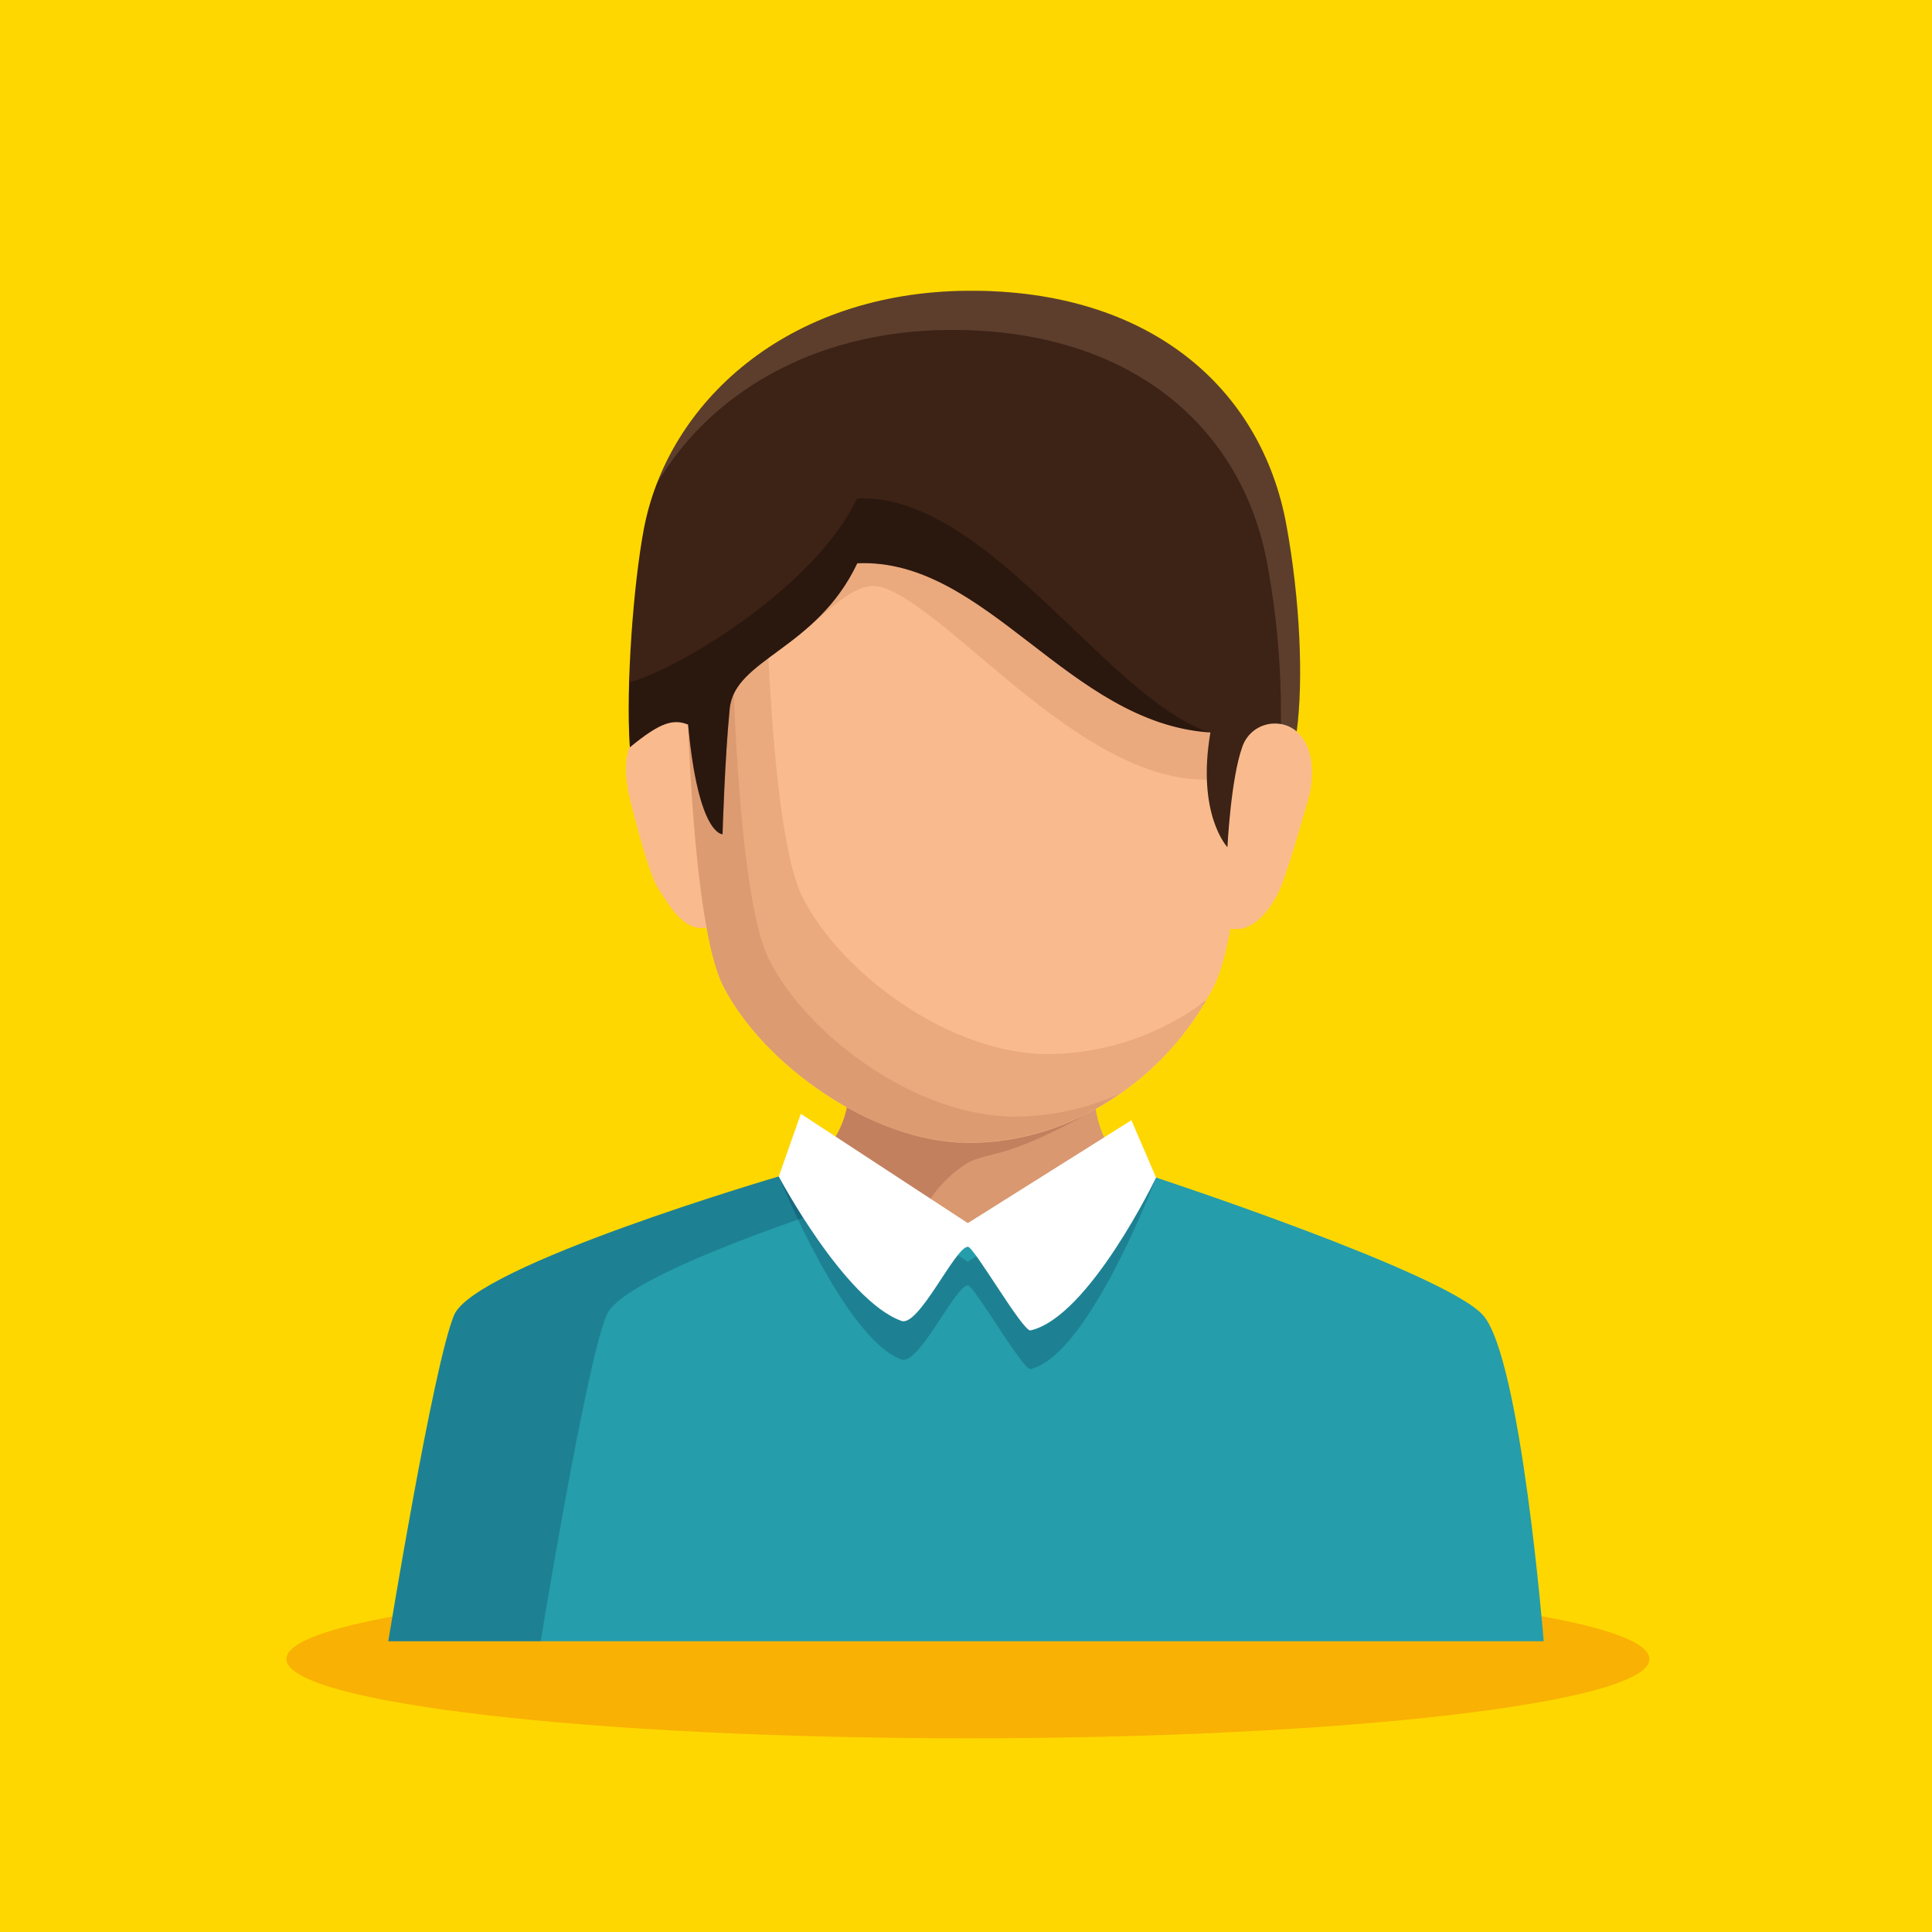
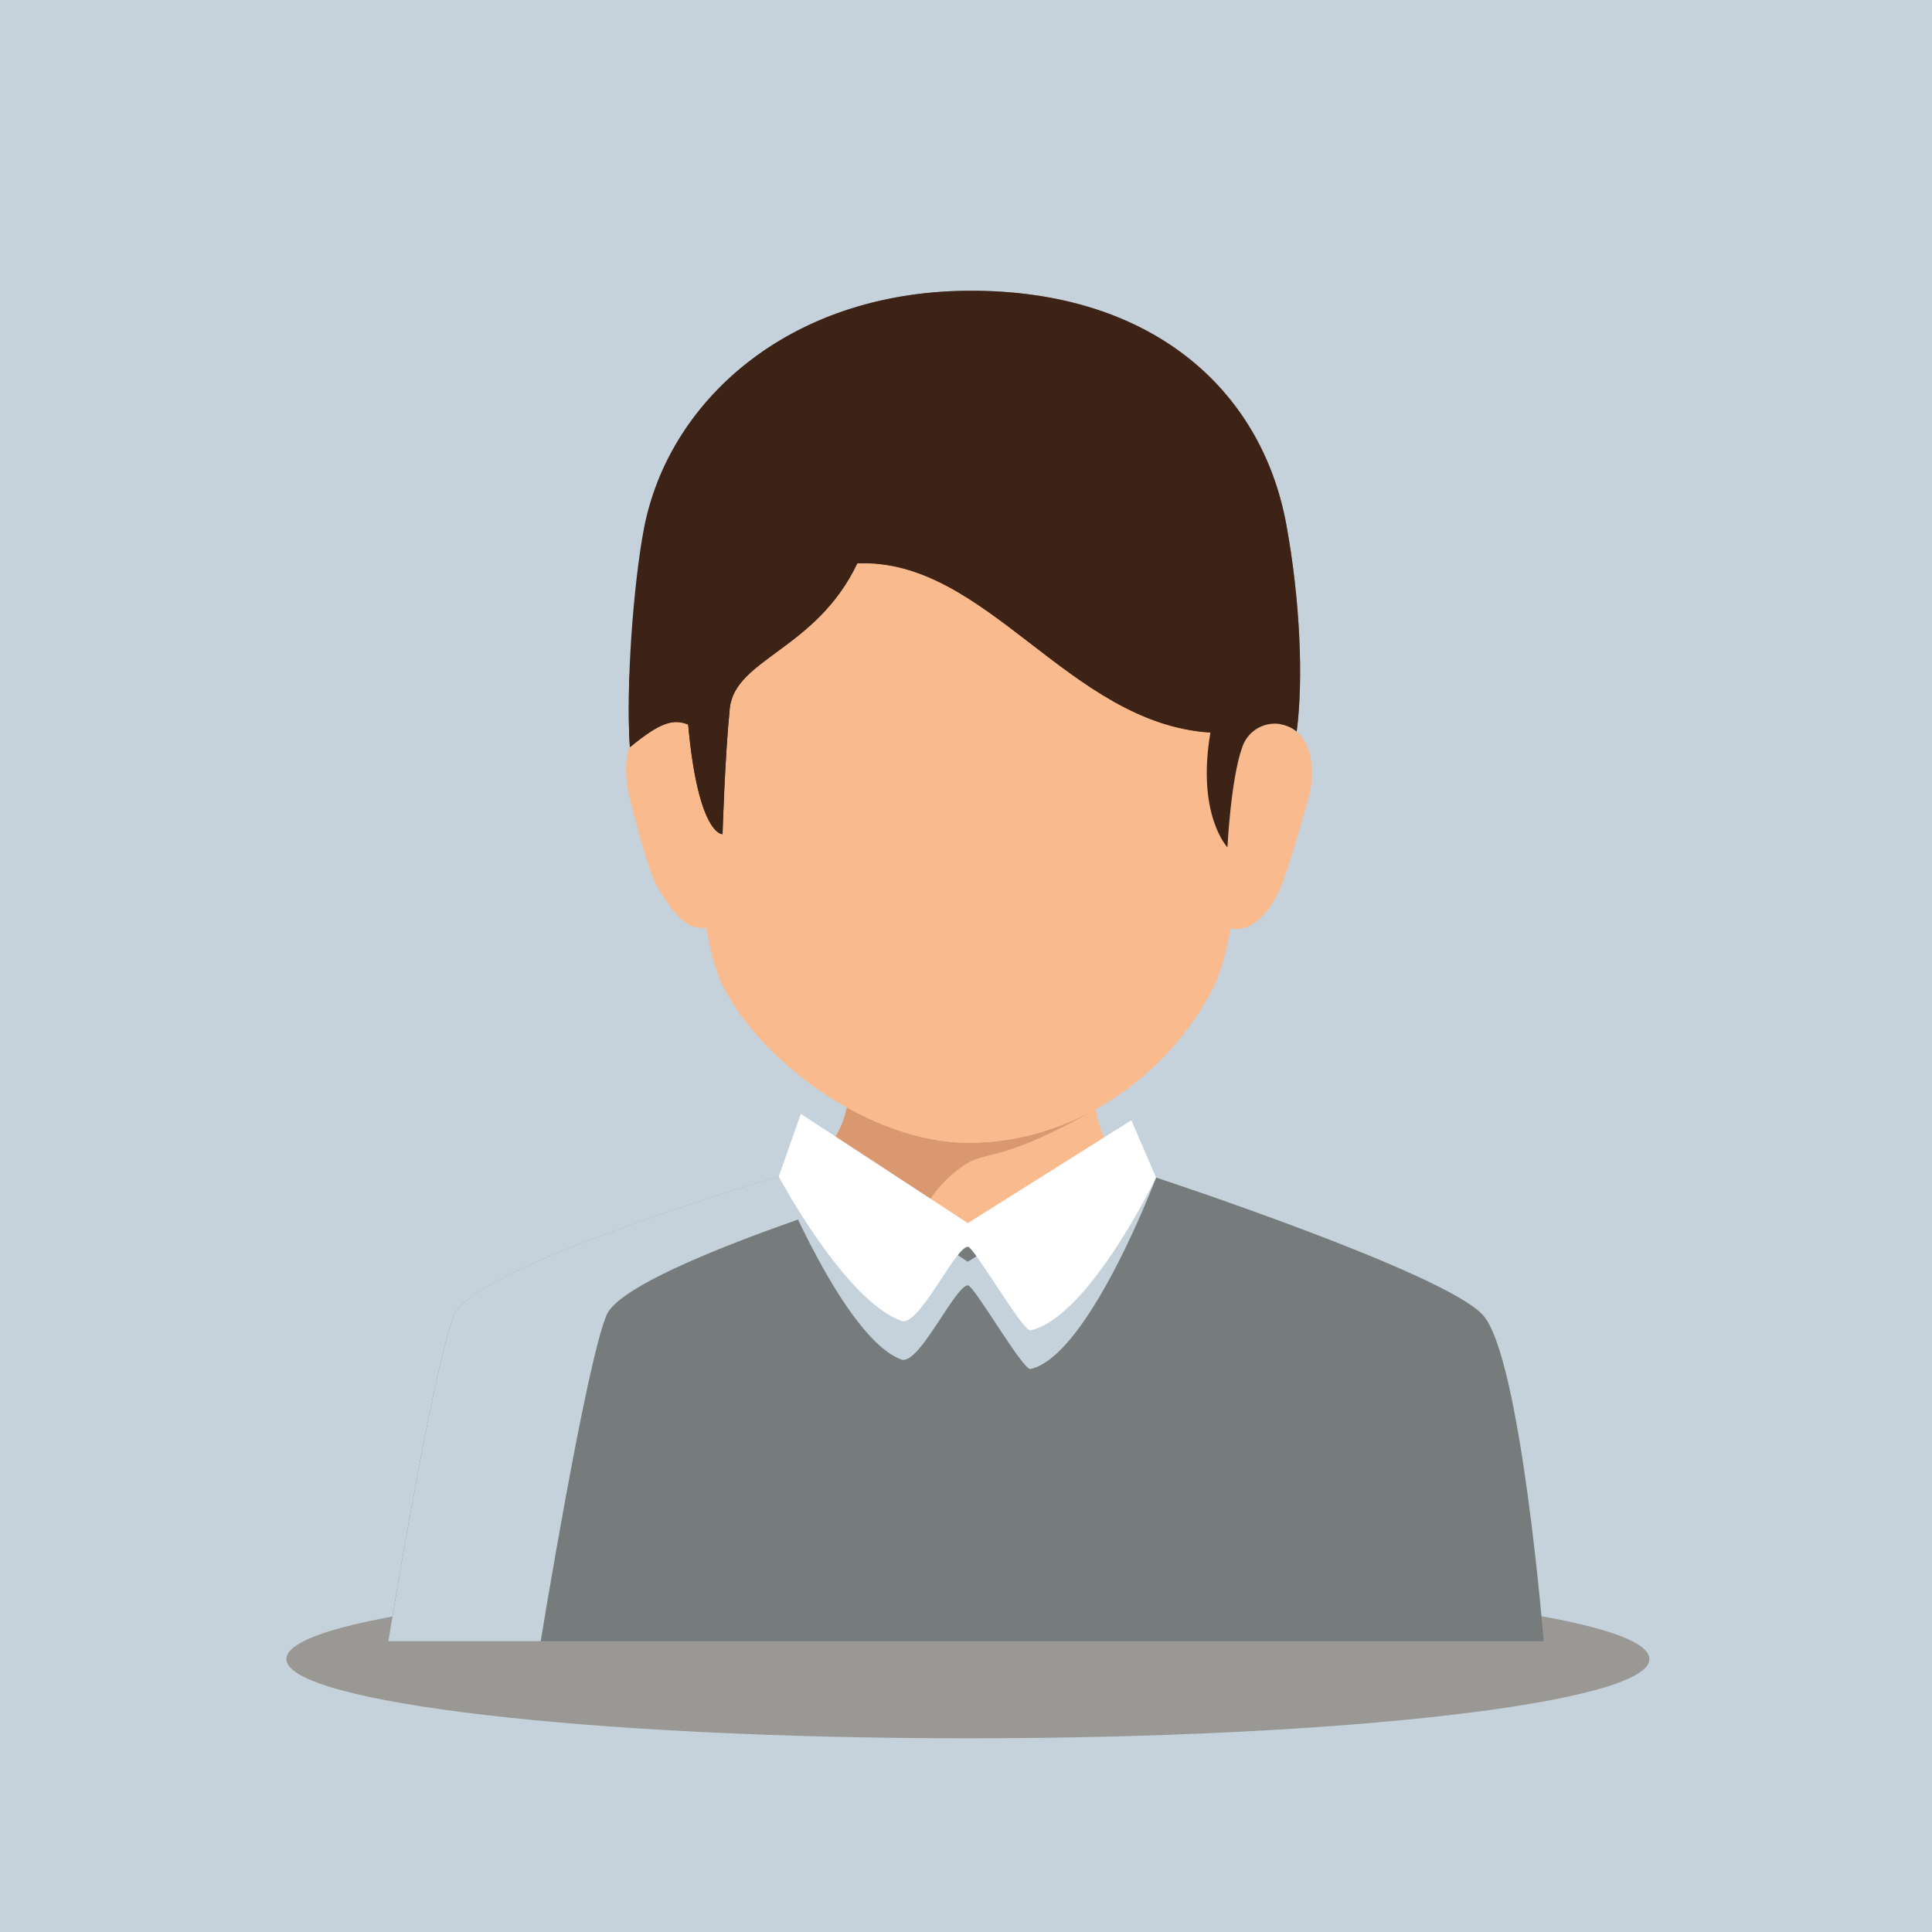
- <svg xmlns="http://www.w3.org/2000/svg" viewBox="0 0 425.2 425.2">
+ <svg xmlns="http://www.w3.org/2000/svg" id="Layer_1" data-name="Layer 1" viewBox="0 0 425.2 425.2">
  <defs>
-     <style>.cls-1{isolation:isolate;}.cls-2{fill:gold;}.cls-3{fill:#f9b104;}.cls-4{fill:#f9bb8d;}.cls-5{fill:#259dab;}.cls-6{fill:#c5d2db;}.cls-13,.cls-6,.cls-8,.cls-9{mix-blend-mode:multiply;}.cls-7{fill:#d99870;}.cls-8{fill:#e5d7d8;}.cls-9{fill:#f0e8e4;}.cls-10{fill:#3d2216;}.cls-11{opacity:0.5;mix-blend-mode:soft-light;}.cls-12{fill:#fff;}.cls-14{fill:#afaaa8;}</style>
+     <style>.cls-1{fill:#c5d2db;}.cls-2{fill:#999895;}.cls-3{fill:#f9bb8d;}.cls-4{fill:#767c7c;}.cls-5{fill:#d99870;}.cls-6{fill:#3d2216;}.cls-7{opacity:0.5;}.cls-8{fill:#fff;}</style>
  </defs>
-   <g class="cls-1">
-     <g id="Capa_1" data-name="Capa 1">
-       <rect class="cls-2" width="425.2" height="425.2" />
-       <ellipse class="cls-3" cx="213.02" cy="365.12" rx="150" ry="17.45" />
-       <path class="cls-4" d="M160.77,169.2c-1.24-6.28-7.22-12.12-15.42-10.33s-8.22,9.44-7,15.72c.07.33,4.1,17.3,6.47,20.87s5.8,10.37,11.57,8.43c3.81-1.27,6.05-8.06,7-13S160.77,169.2,160.77,169.2Z" transform="translate(0)" />
-       <path class="cls-4" d="M265.1,168.94c1.25-6.27,7.22-12.12,15.42-10.32s9,9.66,7.76,15.93c-.07.33-4.43,16-6.47,20.88-1.68,4-6.26,11-12.21,8.55-3.72-1.54-6.2-8.41-7.1-13.31S265.1,168.94,265.1,168.94Z" transform="translate(0)" />
-       <path class="cls-5" d="M85.46,361.2H339.74s-5-62.41-13.36-71.76-71.91-30.27-71.91-30.27l-83.08-.24s-66.88,19.58-71.45,30.51S85.46,361.2,85.46,361.2Z" transform="translate(0)" />
-       <path class="cls-6" d="M204.6,259l-33.21-.1s-66.88,19.58-71.45,30.51S85.46,361.2,85.46,361.2H119s9.91-60.83,14.48-71.76C137.87,278.93,199.79,260.45,204.6,259Z" transform="translate(0)" />
-       <path class="cls-7" d="M180.38,254.85s21,17.17,32.69,17.17,32.69-17.17,32.69-17.17A23.19,23.19,0,0,1,243,231c6.11-13.55-68.12-12.44-59.49,0S180.38,254.85,180.38,254.85Z" transform="translate(0)" />
-       <path class="cls-8" d="M202.14,268.93a26.63,26.63,0,0,1,9.73-12.26c5-3.67,8-.38,29.27-12.58A22.84,22.84,0,0,1,243,231c6.11-13.55-68.12-12.44-59.49,0s-3.13,23.87-3.13,23.87S191.54,264,202.14,268.93Z" transform="translate(0)" />
-       <path class="cls-6" d="M176.25,253.63l-4.86,5.3s14.48,35.75,27,40.28c3.84,1.39,11.84-16.33,14.63-16.33,1.34,0,12.14,18.79,13.78,18.42,12.87-2.94,27.63-42.13,27.63-42.13L249,255.05l-36,22.64Z" transform="translate(0)" />
-       <path class="cls-4" d="M273.1,122c0-27.24-16.87-54.57-61.55-54.57s-60.9,29.91-60.9,57.15c0,1.43-.14,75.5,8.54,92.51s32.55,34.36,53.88,34.44c23.32.09,44.28-14.89,54.07-34.44S273.1,122,273.1,122Z" transform="translate(0)" />
-       <path class="cls-9" d="M167.84,128.1l1.18.84c1.22,1.15-4.91,14.83-3.13,14.9,8.85,1.86,19.47-17.31,28.12-14.62,15.22,4.73,43.86,43.1,72,42.35,7.38-7.12,7.13-49.6,7.13-49.6,0-27.24-16.87-54.57-61.55-54.57-37,0-54.46,20.54-59.36,43.07C159.1,113.42,164.88,119.13,167.84,128.1Z" transform="translate(0)" />
-       <path class="cls-9" d="M230.56,232c-21.32-.08-45.2-17.44-53.88-34.44s-8.53-91.08-8.53-92.51a62,62,0,0,1,6.45-28c-17,11-23.95,29.77-23.95,47.47,0,1.43-.14,75.5,8.54,92.51s32.55,34.36,53.88,34.44c22.05.09,42-13.3,52.36-31.29A58.6,58.6,0,0,1,230.56,232Z" transform="translate(0)" />
-       <path class="cls-9" d="M265.13,220.66c.09-.16.21-.3.3-.45-.5.36-1,.69-1.54,1C264.31,221.07,264.71,220.85,265.13,220.66Z" transform="translate(0)" />
-       <path class="cls-9" d="M223.19,245.75c-21.32-.08-45.2-17.43-53.88-34.44s-8.53-91.07-8.53-92.51c0-12.2,3.39-24.86,11-35.18a56.16,56.16,0,0,1,2.8-6.54c-17,11-23.95,29.77-23.95,47.47,0,1.43-.14,75.5,8.54,92.51s32.55,34.36,53.88,34.44a58,58,0,0,0,33.07-10.65A56.34,56.34,0,0,1,223.19,245.75Z" transform="translate(0)" />
-       <path class="cls-10" d="M283.1,115.47c-5.5-30-30-51.72-70-51.48s-66.17,24.72-71.41,52.48c-2.25,11.89-4,34.49-3.07,48,6.76-5.56,9.55-6.28,12.82-5,2.24,24.49,7.57,24.13,7.57,24.13s.49-16.64,1.58-27.63,19.08-13,28.08-32c28.49-1.24,46.48,35.25,77.72,37.24-3.09,18.06,3.75,25.25,3.75,25.25s.72-14.92,3.24-22a7.55,7.55,0,0,1,12-3.49C286.89,149.74,286.14,132,283.1,115.47Z" transform="translate(0)" />
-       <g class="cls-11">
-         <path class="cls-12" d="M283.1,115.47c-5.5-30-30-51.72-70-51.48-35,.22-59.54,19.11-68.55,42.49,11.23-19.23,33.75-33.68,64.35-33.86,40-.25,64.54,21.49,70,51.48a180.72,180.72,0,0,1,3,35.34,7.67,7.67,0,0,1,3.46,1.52C286.89,149.74,286.14,132,283.1,115.47Z" transform="translate(0)" />
-       </g>
-       <g class="cls-13">
-         <path class="cls-14" d="M188.64,109.71c-9,19-38,36.92-50,40.47,0-.61-.05-1.34-.08-2-.22,5.94-.23,11.63.08,16.24,6.76-5.56,9.55-6.28,12.82-5,2.24,24.49,7.57,24.13,7.57,24.13s.49-16.64,1.58-27.63,19.08-13,28.08-32C217,122.72,235,158.87,266,161.15,243.11,153.22,217.13,108.48,188.64,109.71Z" transform="translate(0)" />
-       </g>
-       <path class="cls-12" d="M176.25,245.14l-4.86,13.79s14.48,27.25,27,31.78c3.84,1.39,11.84-16.32,14.63-16.32,1.34,0,12.14,18.79,13.78,18.41,12.87-2.93,27.63-33.63,27.63-33.63L249,246.55l-36,22.64Z" transform="translate(0)" />
+   <g id="Capa_1" data-name="Capa 1">
+     <rect class="cls-1" width="425.2" height="425.2" />
+     <ellipse class="cls-2" cx="213.02" cy="365.12" rx="150" ry="17.45" />
+     <path class="cls-3" d="M160.77,169.2c-1.24-6.28-7.22-12.12-15.42-10.33s-8.22,9.44-7,15.72c.07.33,4.1,17.3,6.47,20.87s5.8,10.37,11.57,8.43c3.81-1.27,6.05-8.06,7-13S160.77,169.2,160.77,169.2Z" />
+     <path class="cls-3" d="M265.1,168.94c1.25-6.27,7.22-12.12,15.42-10.32s9,9.66,7.76,15.93c-.07.33-4.43,16-6.47,20.88-1.68,4-6.26,11-12.21,8.55-3.72-1.54-6.2-8.41-7.1-13.31S265.1,168.94,265.1,168.94Z" />
+     <path class="cls-4" d="M85.46,361.2H339.74s-5-62.41-13.36-71.76-71.91-30.27-71.91-30.27l-83.08-.24s-66.88,19.58-71.45,30.51S85.46,361.2,85.46,361.2Z" />
+     <path class="cls-1" d="M204.6,259l-33.21-.1s-66.88,19.58-71.45,30.51S85.46,361.2,85.46,361.2H119s9.91-60.83,14.48-71.76C137.87,278.93,199.79,260.45,204.6,259Z" />
+     <path class="cls-3" d="M180.38,254.85s21,17.17,32.69,17.17,32.69-17.17,32.69-17.17A23.19,23.19,0,0,1,243,231c6.11-13.55-68.12-12.44-59.49,0S180.38,254.85,180.38,254.85Z" />
+     <path class="cls-5" d="M202.14,268.93a26.6,26.6,0,0,1,9.73-12.26c5-3.67,8-.38,29.27-12.58A22.84,22.84,0,0,1,243,231c6.11-13.55-68.12-12.44-59.49,0s-3.13,23.87-3.13,23.87S191.54,264,202.14,268.93Z" />
+     <path class="cls-1" d="M176.25,253.63l-4.86,5.3s14.48,35.75,27,40.28c3.84,1.39,11.84-16.33,14.63-16.33,1.34,0,12.14,18.79,13.78,18.42,12.87-2.94,27.63-42.13,27.63-42.13L249,255.05l-36,22.64Z" />
+     <path class="cls-3" d="M273.1,122c0-27.24-16.87-54.57-61.55-54.57s-60.9,29.91-60.9,57.15c0,1.43-.14,75.5,8.54,92.51s32.55,34.36,53.88,34.44c23.32.09,44.28-14.89,54.07-34.44S273.1,122,273.1,122Z" />
+     <path class="cls-3" d="M167.84,128.1l1.18.84c1.22,1.15-4.91,14.83-3.13,14.9,8.85,1.86,19.47-17.31,28.12-14.62,15.22,4.73,43.86,43.1,72,42.35,7.38-7.12,7.13-49.6,7.13-49.6,0-27.24-16.87-54.57-61.55-54.57-37,0-54.46,20.54-59.36,43.07C159.1,113.42,164.88,119.13,167.84,128.1Z" />
+     <path class="cls-3" d="M230.56,232c-21.32-.08-45.2-17.44-53.88-34.44s-8.53-91.08-8.53-92.51a62.07,62.07,0,0,1,6.45-28c-17,11-23.95,29.77-23.95,47.47,0,1.43-.14,75.5,8.54,92.51s32.55,34.36,53.88,34.44c22.05.09,42-13.3,52.36-31.29A58.62,58.62,0,0,1,230.56,232Z" />
+     <path class="cls-3" d="M265.13,220.66c.09-.16.21-.3.3-.45-.5.36-1,.69-1.54,1C264.31,221.05,264.73,220.86,265.13,220.66Z" />
+     <path class="cls-3" d="M223.19,245.75c-21.32-.08-45.2-17.43-53.88-34.44s-8.53-91.07-8.53-92.51c0-12.2,3.39-24.86,11-35.18a55.44,55.44,0,0,1,2.8-6.54c-17,11-24,29.77-24,47.47,0,1.43-.14,75.5,8.54,92.51S191.67,251.42,213,251.5a58,58,0,0,0,33.07-10.65A56.53,56.53,0,0,1,223.19,245.75Z" />
+     <path class="cls-6" d="M283.1,115.47c-5.5-30-30-51.72-70-51.48s-66.17,24.72-71.41,52.48c-2.25,11.89-4,34.49-3.07,48,6.76-5.56,9.55-6.28,12.82-5C153.68,184,159,183.6,159,183.6s.5-16.6,1.59-27.6,19.08-13,28.08-32c28.49-1.24,46.48,35.25,77.72,37.24-3.09,18.06,3.75,25.25,3.75,25.25s.72-14.92,3.24-22a7.55,7.55,0,0,1,9.51-4.86h0a7.68,7.68,0,0,1,2.49,1.37C286.89,149.74,286.14,132,283.1,115.47Z" />
+     <g class="cls-7">
+       <path class="cls-6" d="M283.1,115.47c-5.5-30-30-51.72-70-51.48-35,.22-59.54,19.11-68.55,42.49C155.78,87.25,178.3,72.8,208.9,72.62c40-.25,64.54,21.49,70,51.48a180.5,180.5,0,0,1,3,35.34,7.66,7.66,0,0,1,3.46,1.52C286.89,149.74,286.14,132,283.1,115.47Z" />
    </g>
+     <path class="cls-6" d="M188.64,109.71c-9,19-38,36.92-50,40.47a17.14,17.14,0,0,0-.08-2c-.22,5.94-.23,11.63.08,16.24,6.76-5.56,9.55-6.28,12.82-5,2.24,24.49,7.57,24.13,7.57,24.13s.49-16.64,1.58-27.63,19.08-13,28.08-32c28.31-1.2,46.31,35,77.31,37.23C243.11,153.22,217.13,108.48,188.64,109.71Z" />
+     <path class="cls-8" d="M176.25,245.14l-4.86,13.79s14.48,27.25,27,31.78c3.84,1.39,11.84-16.32,14.63-16.32,1.34,0,12.14,18.79,13.78,18.41,12.87-2.93,27.63-33.63,27.63-33.63L249,246.55l-36,22.64Z" />
  </g>
</svg>
